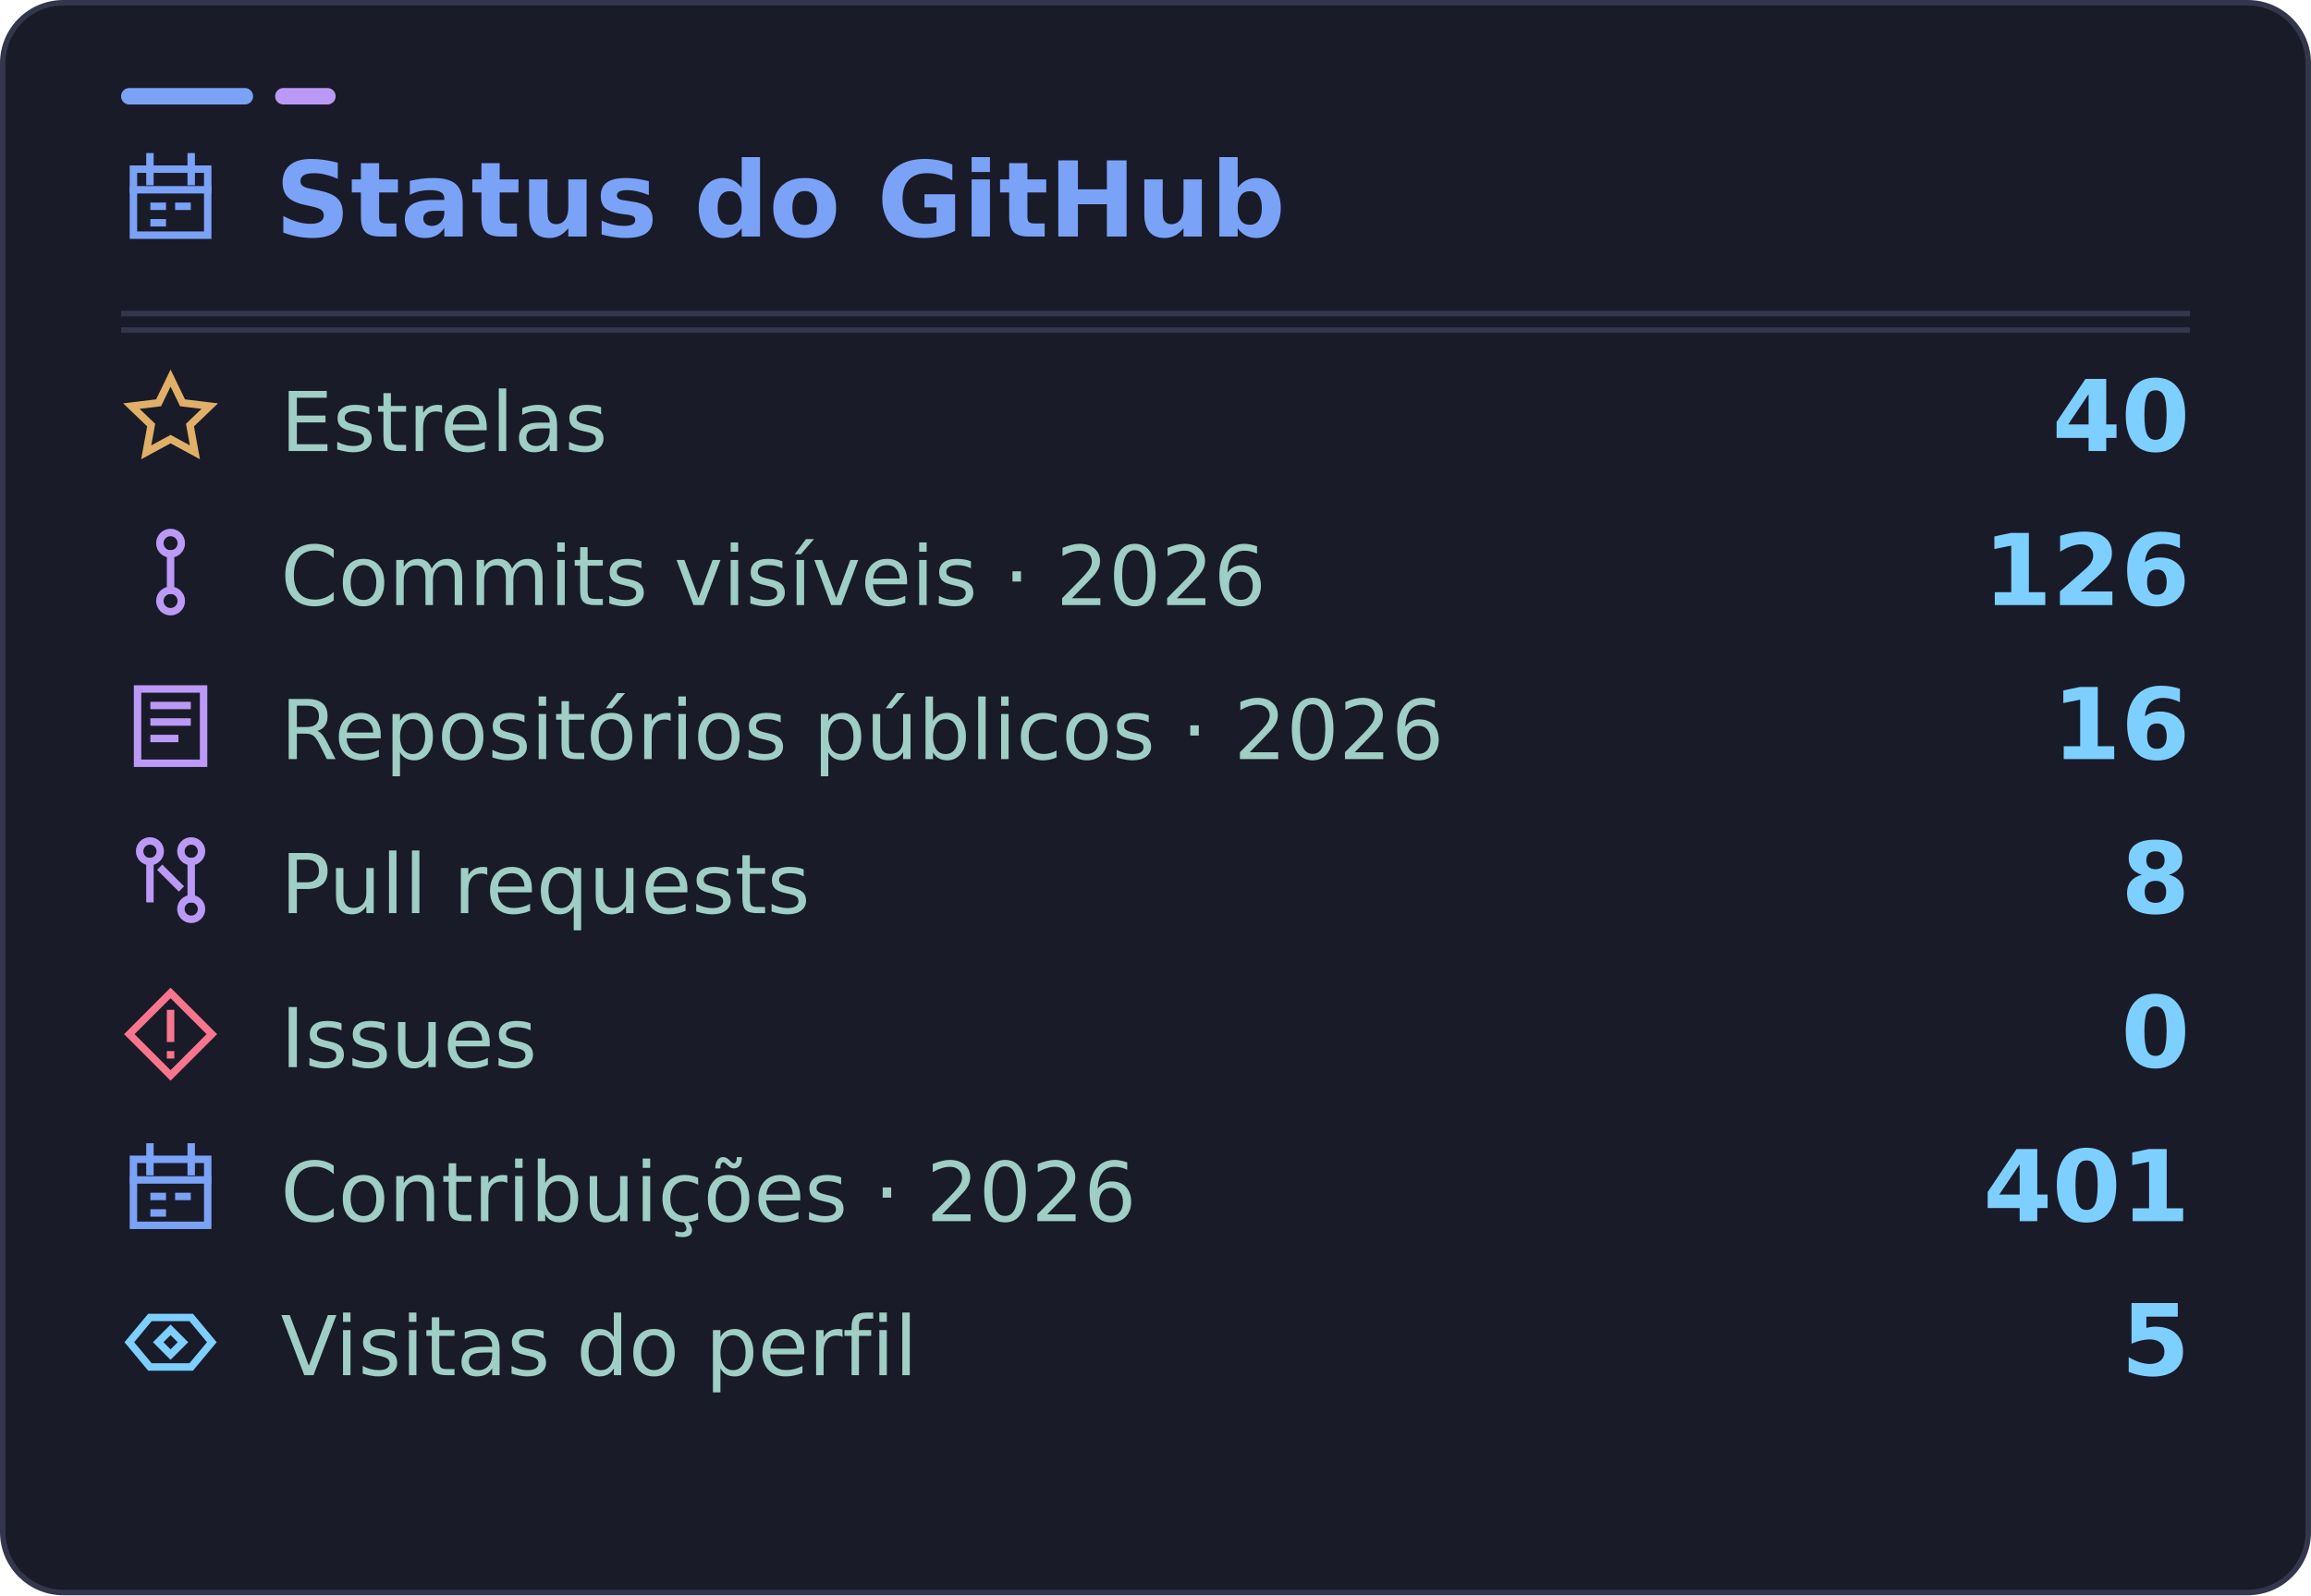
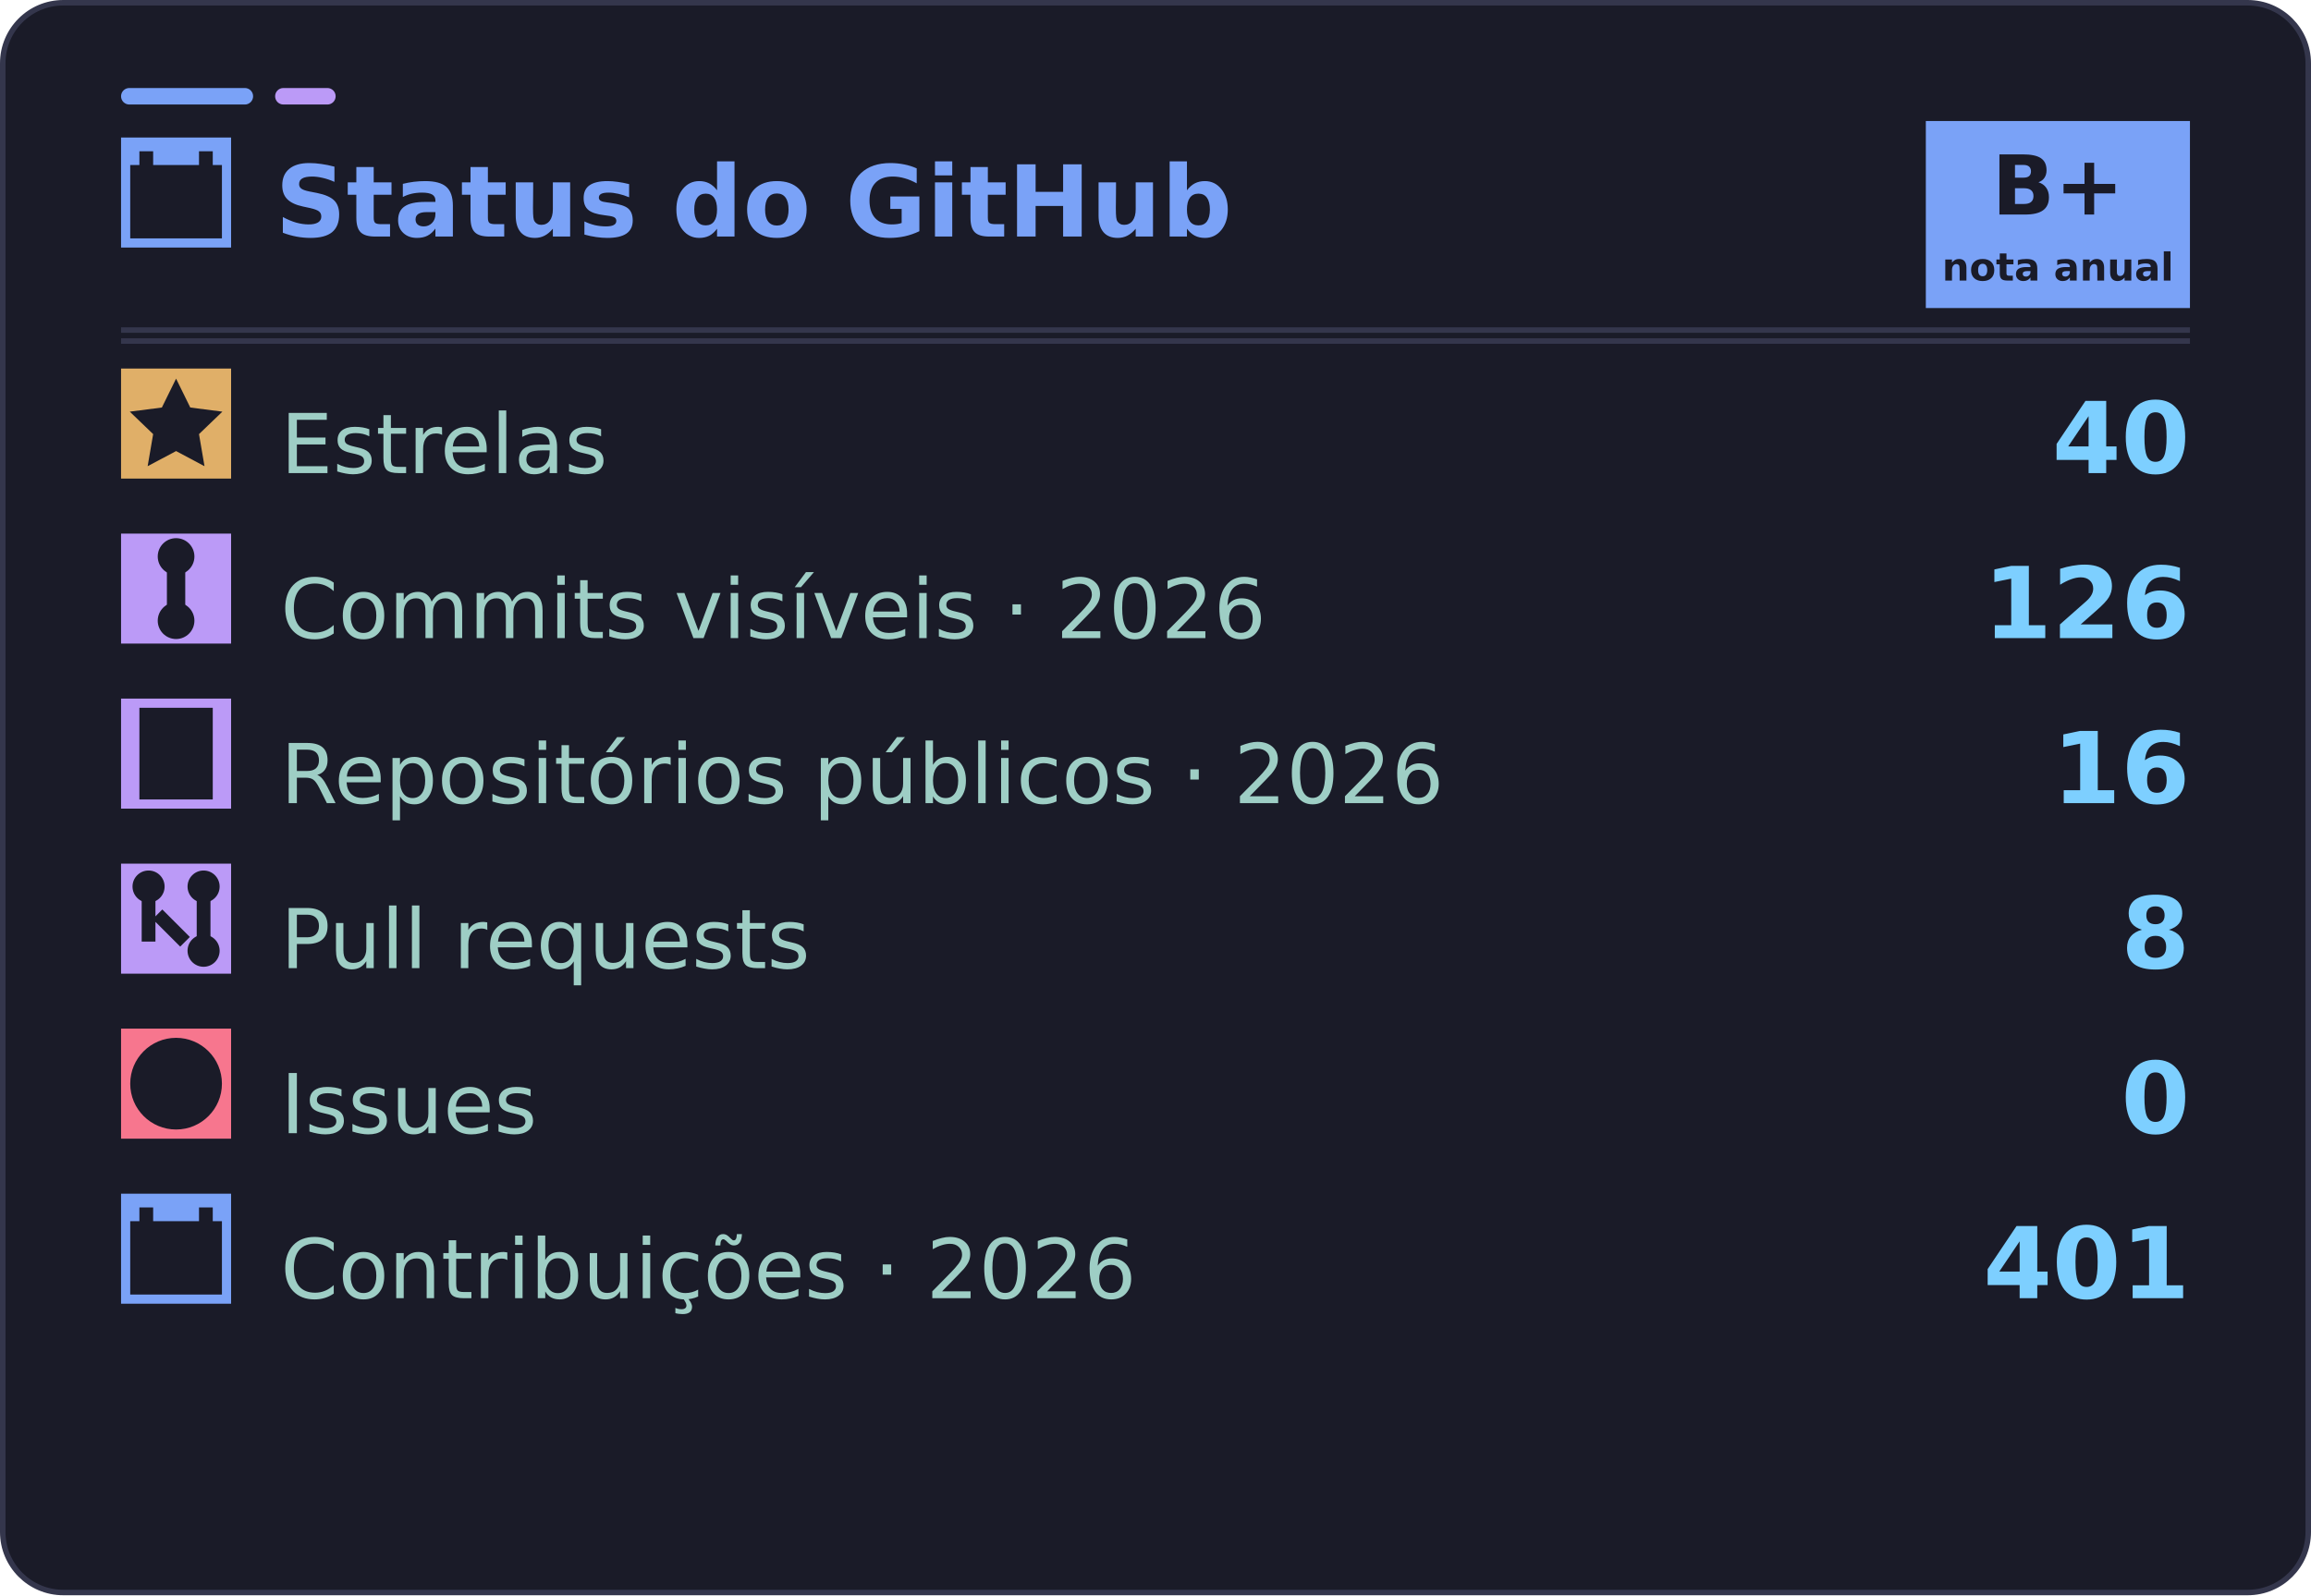
- <svg xmlns="http://www.w3.org/2000/svg" width="420" height="290" viewBox="0 0 420 290" role="img" aria-labelledby="title desc" data-visits="5">
+ <svg xmlns="http://www.w3.org/2000/svg" width="420" height="290" viewBox="0 0 420 290" role="img" aria-labelledby="title desc">
  <rect x="0.5" y="0.5" width="419" height="289" rx="11" fill="#1a1b28" stroke="#34364c" />
  <rect x="22" y="16" width="24" height="3" rx="1.5" fill="#7aa2f7" />
  <rect x="50" y="16" width="11" height="3" rx="1.5" fill="#bb9af7" />
  <path d="M22 60H398" stroke="#34364c" />
  <g font-family="DejaVu Sans, Segoe UI, Arial, sans-serif">
-     <svg x="22" y="27" width="18" height="18" viewBox="0 0 24 24" fill="none" stroke="#7aa2f7" stroke-width="1.8" stroke-linecap="square" stroke-linejoin="miter" aria-hidden="true">
-       <rect x="3" y="5" width="18" height="16" />
-       <path d="M7 2v6m10-6v6M3 10h18m-13 4h2m4 0h2m-8 4h2" />
+     <svg x="22" y="25" width="20" height="20" viewBox="0 0 24 24" aria-hidden="true">
+       <rect width="24" height="24" fill="#7aa2f7" />
+       <g fill="#1a1b28">
+         <path d="M4 3h3v4H4zm13 0h3v4h-3zM2 6h20v16H2z" />
+         <path d="M5 10h3v3H5zm5 0h3v3h-3zm5 0h3v3h-3zM5 15h3v3H5zm5 0h3v3h-3z" />
+       </g>
    </svg>
-     <text x="50" y="43" fill="#7aa2f7" font-size="19" font-weight="700">Status do GitHub</text>
-     <path d="M22 57H398" stroke="#34364c" />
-     <svg x="22" y="67" width="18" height="18" viewBox="0 0 24 24" fill="none" stroke="#e0af68" stroke-width="1.8" stroke-linecap="square" stroke-linejoin="miter" aria-hidden="true">
-       <path d="m12 2.3 2.9 6 6.6.8-4.8 4.6 1.2 6.6-5.9-3.2-5.9 3.2 1.2-6.6-4.8-4.6 6.6-.8 2.9-6Z" />
+     <text x="50" y="43" fill="#7aa2f7" font-size="18" font-weight="700">Status do GitHub</text>
+     <rect x="350" y="22" width="48" height="34" fill="#7aa2f7" />
+     <text x="374" y="39" text-anchor="middle" fill="#1a1b28" font-size="15" font-weight="800">B+</text>
+     <text x="374" y="51" text-anchor="middle" fill="#1a1b28" font-size="7" font-weight="700">nota anual</text>
+     <path d="M22 62H398" stroke="#34364c" />
+     <svg x="22" y="67" width="20" height="20" viewBox="0 0 24 24" aria-hidden="true">
+       <rect width="24" height="24" fill="#e0af68" />
+       <g fill="#1a1b28">
+         <path d="m12 2.2 3.1 6.3 7 .9-5.1 4.9 1.2 7-6.2-3.3-6.2 3.3 1.2-7-5.1-4.9 7-.9L12 2.2Z" />
+       </g>
    </svg>
-     <text x="51" y="82" fill="#9ecec5" font-size="15">Estrelas</text>
-     <text x="398" y="82" text-anchor="end" fill="#7dcfff" font-size="18" font-weight="700">40</text>
-     <svg x="22" y="95" width="18" height="18" viewBox="0 0 24 24" fill="none" stroke="#bb9af7" stroke-width="1.8" stroke-linecap="square" stroke-linejoin="miter" aria-hidden="true">
-       <circle cx="12" cy="5" r="2.6" />
-       <circle cx="12" cy="19" r="2.6" />
-       <path d="M12 7.6v8.8" />
+     <text x="51" y="86" fill="#9ecec5" font-size="15">Estrelas</text>
+     <text x="398" y="86" text-anchor="end" fill="#7dcfff" font-size="18" font-weight="700">40</text>
+     <svg x="22" y="97" width="20" height="20" viewBox="0 0 24 24" aria-hidden="true">
+       <rect width="24" height="24" fill="#bb9af7" />
+       <g fill="#1a1b28">
+         <circle cx="12" cy="5" r="4" />
+         <circle cx="12" cy="19" r="4" />
+         <path d="M10 8h4v8h-4z" />
+       </g>
    </svg>
-     <text x="51" y="110" fill="#9ecec5" font-size="15">Commits visíveis · 2026</text>
-     <text x="398" y="110" text-anchor="end" fill="#7dcfff" font-size="18" font-weight="700">126</text>
-     <svg x="22" y="123" width="18" height="18" viewBox="0 0 24 24" fill="none" stroke="#bb9af7" stroke-width="1.8" stroke-linecap="square" stroke-linejoin="miter" aria-hidden="true">
-       <path d="M4 3h16v18H4zM8 7h8M8 11h8M8 15h5" />
+     <text x="51" y="116" fill="#9ecec5" font-size="15">Commits visíveis · 2026</text>
+     <text x="398" y="116" text-anchor="end" fill="#7dcfff" font-size="18" font-weight="700">126</text>
+     <svg x="22" y="127" width="20" height="20" viewBox="0 0 24 24" aria-hidden="true">
+       <rect width="24" height="24" fill="#bb9af7" />
+       <g fill="#1a1b28">
+         <path d="M4 2h16v20H4z" />
+         <path d="M8 7h8v1.8H8zm0 4.5h8v1.8H8zm0 4.5h5v1.8H8z" />
+       </g>
    </svg>
-     <text x="51" y="138" fill="#9ecec5" font-size="15">Repositórios públicos · 2026</text>
-     <text x="398" y="138" text-anchor="end" fill="#7dcfff" font-size="18" font-weight="700">16</text>
-     <svg x="22" y="151" width="18" height="18" viewBox="0 0 24 24" fill="none" stroke="#bb9af7" stroke-width="1.8" stroke-linecap="square" stroke-linejoin="miter" aria-hidden="true">
-       <circle cx="7" cy="5" r="2.5" />
-       <circle cx="17" cy="19" r="2.5" />
-       <circle cx="17" cy="5" r="2.5" />
-       <path d="M7 7.5v9m10-9v9m-7-7 4 4" />
+     <text x="51" y="146" fill="#9ecec5" font-size="15">Repositórios públicos · 2026</text>
+     <text x="398" y="146" text-anchor="end" fill="#7dcfff" font-size="18" font-weight="700">16</text>
+     <svg x="22" y="157" width="20" height="20" viewBox="0 0 24 24" aria-hidden="true">
+       <rect width="24" height="24" fill="#bb9af7" />
+       <g fill="#1a1b28">
+         <circle cx="6" cy="5" r="3.5" />
+         <circle cx="18" cy="19" r="3.5" />
+         <circle cx="18" cy="5" r="3.5" />
+         <path d="M4.5 8h3v9h-3zM16.5 8h3v8h-3zM9 10l6 6-2.1 2.1-6-6z" />
+       </g>
    </svg>
-     <text x="51" y="166" fill="#9ecec5" font-size="15">Pull requests</text>
-     <text x="398" y="166" text-anchor="end" fill="#7dcfff" font-size="18" font-weight="700">8</text>
-     <svg x="22" y="179" width="18" height="18" viewBox="0 0 24 24" fill="none" stroke="#f7768e" stroke-width="1.8" stroke-linecap="square" stroke-linejoin="miter" aria-hidden="true">
-       <path d="m12 2 10 10-10 10L2 12 12 2Z" />
-       <path d="M12 7v6m0 4v.01" />
+     <text x="51" y="176" fill="#9ecec5" font-size="15">Pull requests</text>
+     <text x="398" y="176" text-anchor="end" fill="#7dcfff" font-size="18" font-weight="700">8</text>
+     <svg x="22" y="187" width="20" height="20" viewBox="0 0 24 24" aria-hidden="true">
+       <rect width="24" height="24" fill="#f7768e" />
+       <g fill="#1a1b28">
+         <circle cx="12" cy="12" r="10" />
+         <path d="M10.7 6.2h2.6l-.4 7.4h-1.8zM10.8 15.2h2.4v2.6h-2.4z" />
+       </g>
    </svg>
-     <text x="51" y="194" fill="#9ecec5" font-size="15">Issues</text>
-     <text x="398" y="194" text-anchor="end" fill="#7dcfff" font-size="18" font-weight="700">0</text>
-     <svg x="22" y="207" width="18" height="18" viewBox="0 0 24 24" fill="none" stroke="#7aa2f7" stroke-width="1.8" stroke-linecap="square" stroke-linejoin="miter" aria-hidden="true">
-       <rect x="3" y="5" width="18" height="16" />
-       <path d="M7 2v6m10-6v6M3 10h18m-13 4h2m4 0h2m-8 4h2" />
+     <text x="51" y="206" fill="#9ecec5" font-size="15">Issues</text>
+     <text x="398" y="206" text-anchor="end" fill="#7dcfff" font-size="18" font-weight="700">0</text>
+     <svg x="22" y="217" width="20" height="20" viewBox="0 0 24 24" aria-hidden="true">
+       <rect width="24" height="24" fill="#7aa2f7" />
+       <g fill="#1a1b28">
+         <path d="M4 3h3v4H4zm13 0h3v4h-3zM2 6h20v16H2z" />
+         <path d="M5 10h3v3H5zm5 0h3v3h-3zm5 0h3v3h-3zM5 15h3v3H5zm5 0h3v3h-3z" />
+       </g>
    </svg>
-     <text x="51" y="222" fill="#9ecec5" font-size="15">Contribuições · 2026</text>
-     <text x="398" y="222" text-anchor="end" fill="#7dcfff" font-size="18" font-weight="700">401</text>
-     <svg x="22" y="235" width="18" height="18" viewBox="0 0 24 24" fill="none" stroke="#7dcfff" stroke-width="1.8" stroke-linecap="square" stroke-linejoin="miter" aria-hidden="true">
-       <path d="m2 12 5-6h10l5 6-5 6H7l-5-6Z" />
-       <path d="m12 9 3 3-3 3-3-3 3-3Z" />
-     </svg>
-     <text x="51" y="250" fill="#9ecec5" font-size="15">Visitas do perfil</text>
-     <text id="visits-value" x="398" y="250" text-anchor="end" fill="#7dcfff" font-size="18" font-weight="700">5</text>
+     <text x="51" y="236" fill="#9ecec5" font-size="15">Contribuições · 2026</text>
+     <text x="398" y="236" text-anchor="end" fill="#7dcfff" font-size="18" font-weight="700">401</text>
  </g>
</svg>
